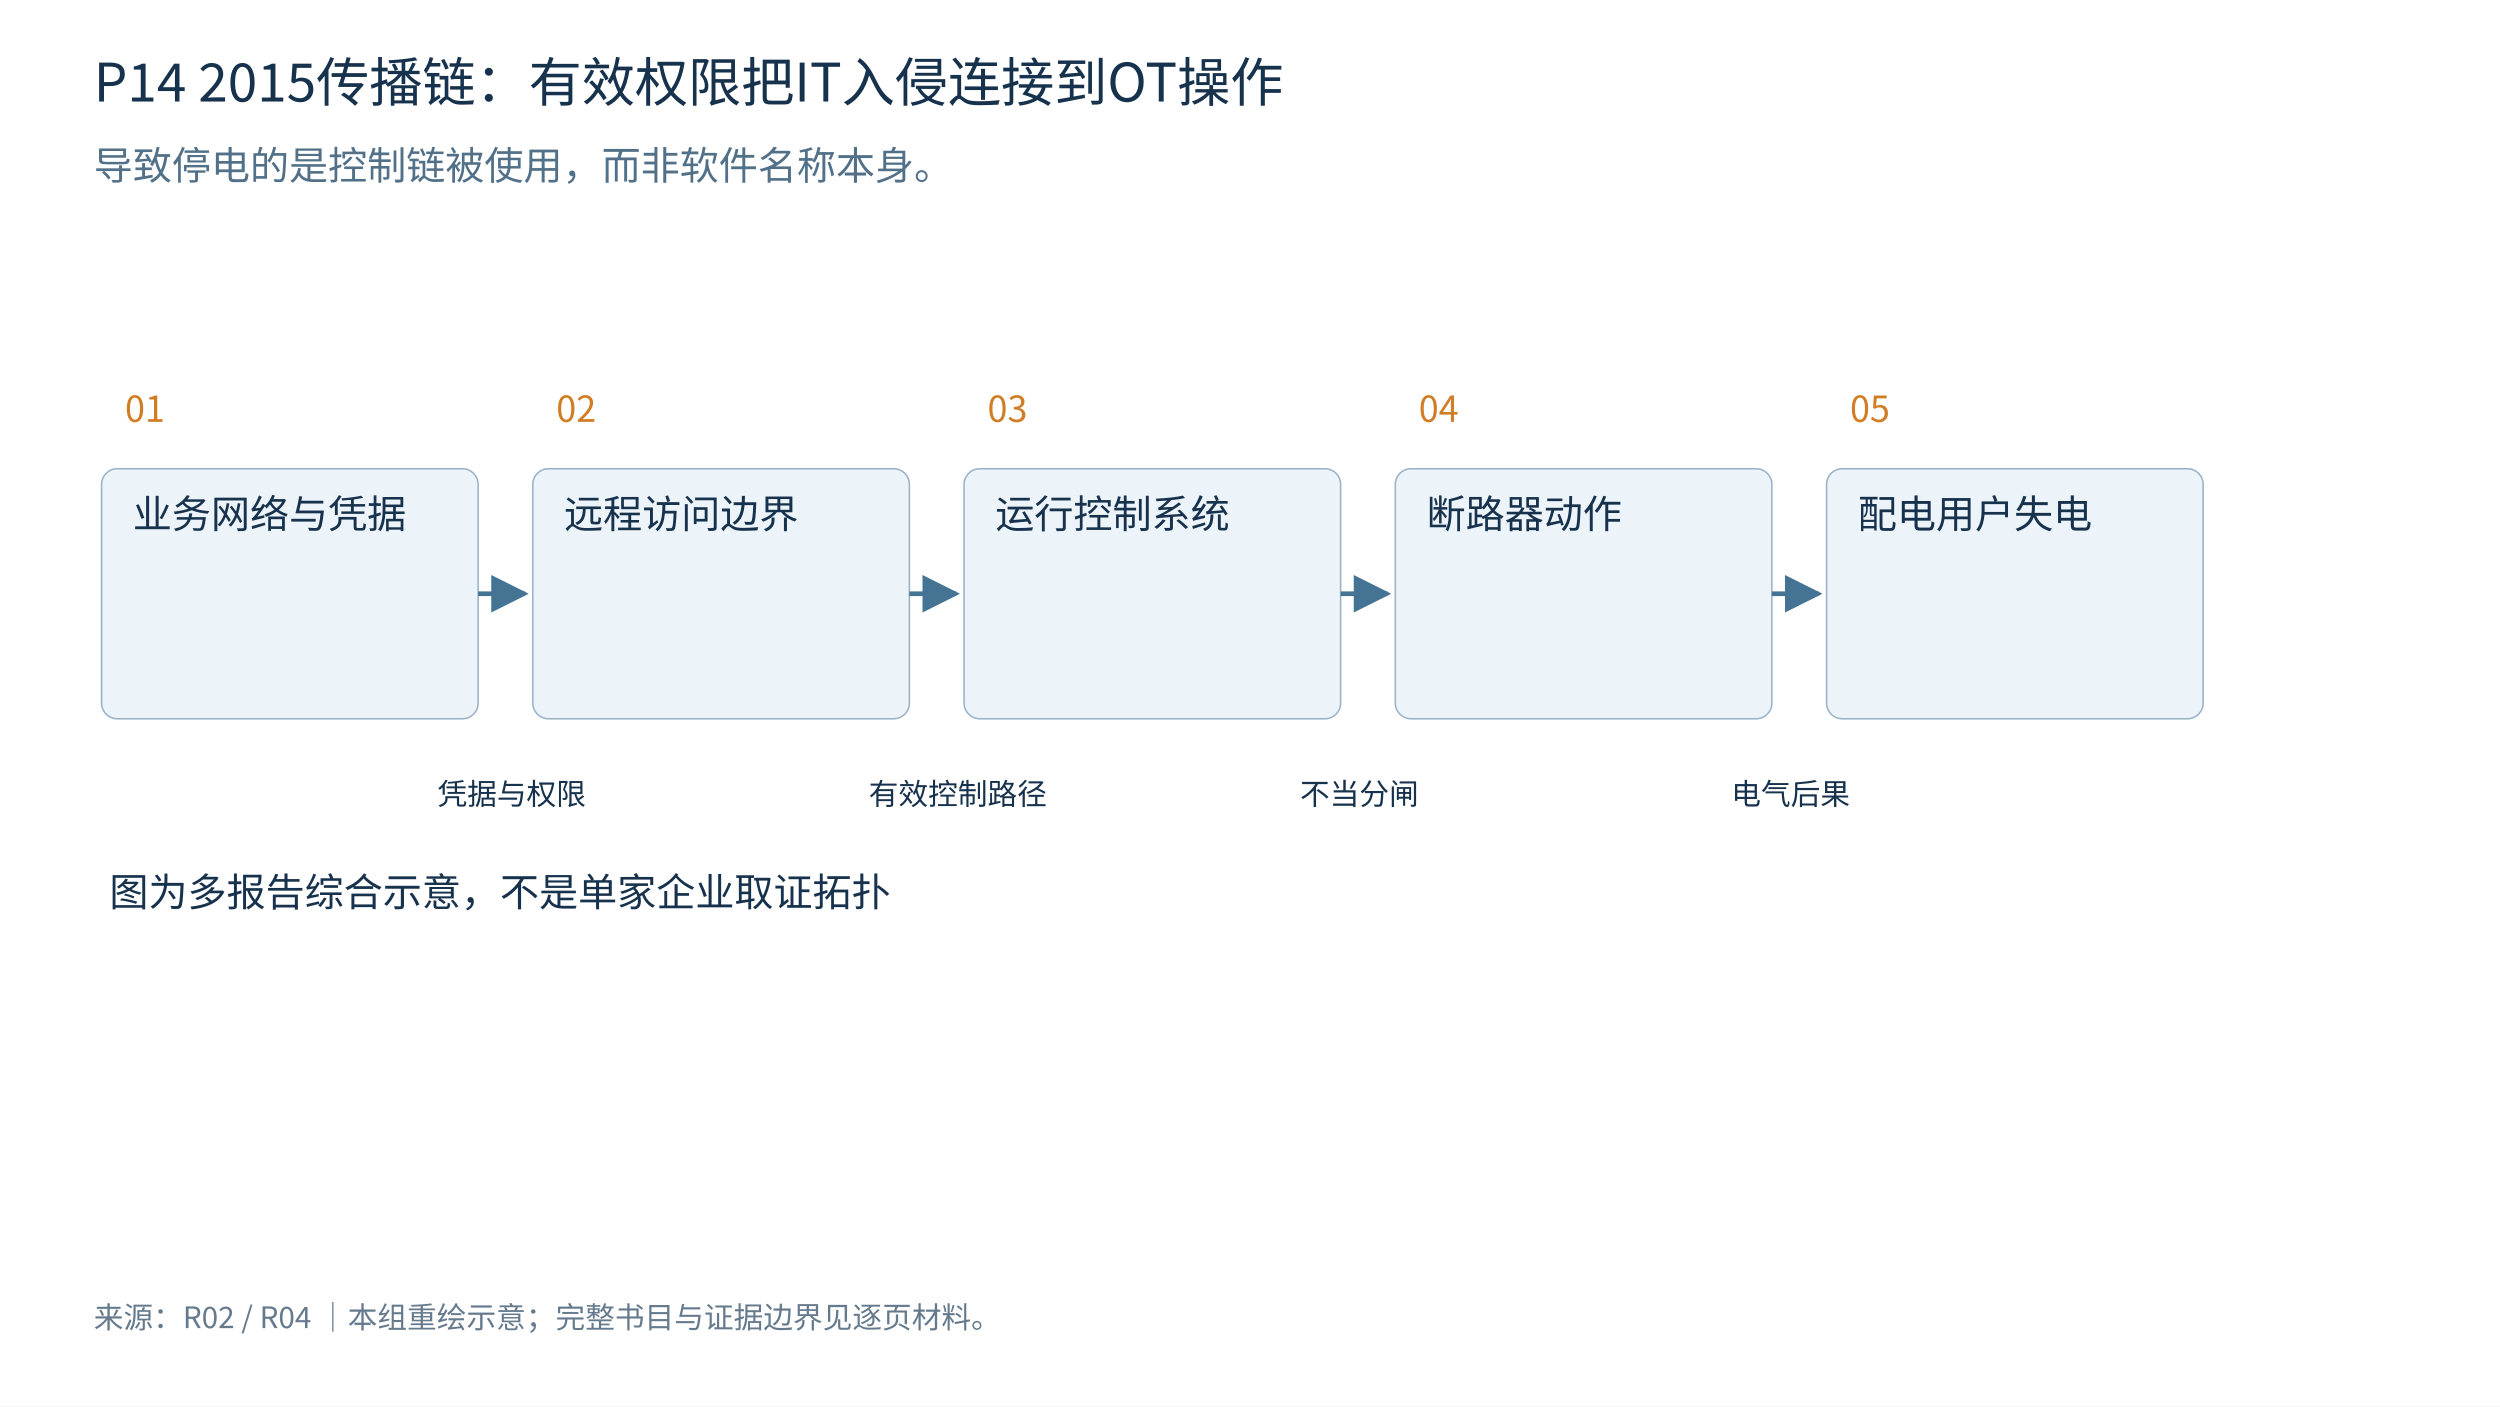
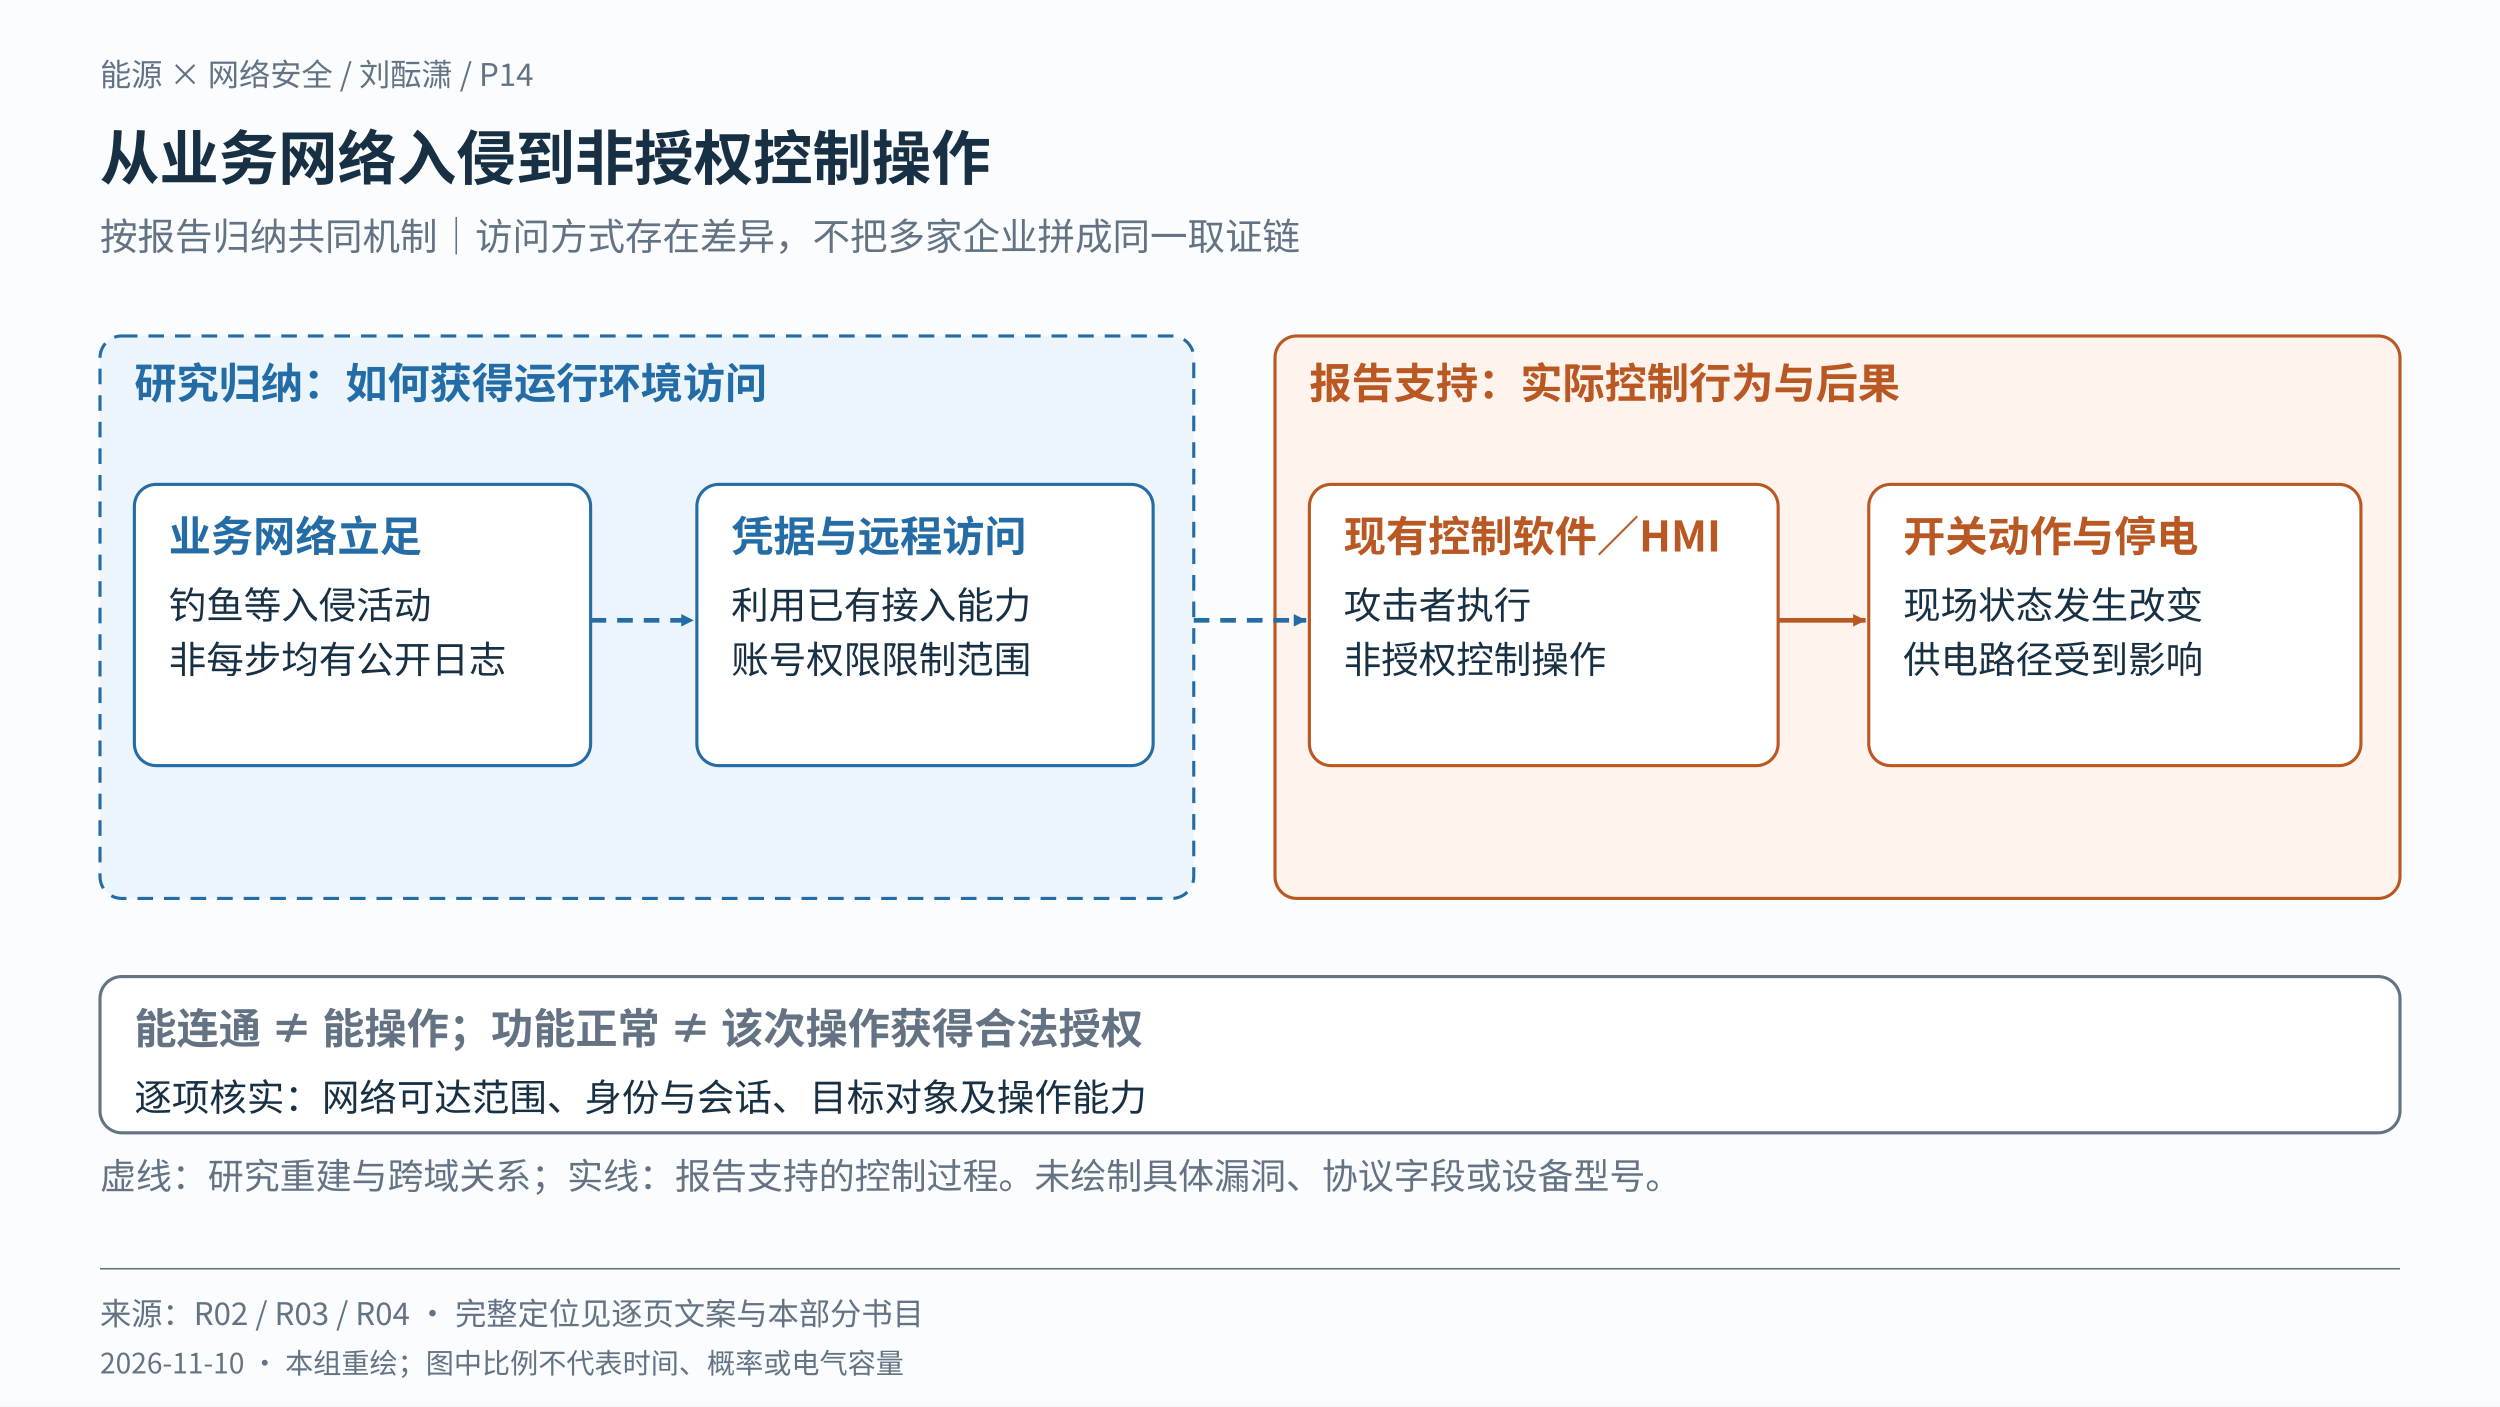
<svg xmlns="http://www.w3.org/2000/svg" width="1600" height="900" viewBox="0 0 1600 900">
  <defs>
-     <marker id="a" viewBox="0 0 10 10" refX="9" refY="5" markerWidth="8" markerHeight="8" orient="auto-start-reverse">
-       <path d="M0,0 L10,5 L0,10 z" fill="#447394" />
+     <marker id="blue" markerWidth="10" markerHeight="10" refX="8" refY="4" orient="auto" markerUnits="userSpaceOnUse">
+       <path d="M0 0 L8 4 L0 8Z" fill="#246ca6" />
+     </marker>
+     <marker id="orange" markerWidth="10" markerHeight="10" refX="8" refY="4" orient="auto" markerUnits="userSpaceOnUse">
+       <path d="M0 0 L8 4 L0 8Z" fill="#b95822" />
+     </marker>
+     <marker id="green" markerWidth="10" markerHeight="10" refX="8" refY="4" orient="auto" markerUnits="userSpaceOnUse">
+       <path d="M0 0 L8 4 L0 8Z" fill="#16826c" />
+     </marker>
+     <marker id="gray" markerWidth="10" markerHeight="10" refX="8" refY="4" orient="auto" markerUnits="userSpaceOnUse">
+       <path d="M0 0 L8 4 L0 8Z" fill="#637383" />
+     </marker>
+     <marker id="red" markerWidth="10" markerHeight="10" refX="8" refY="4" orient="auto" markerUnits="userSpaceOnUse">
+       <path d="M0 0 L8 4 L0 8Z" fill="#b43a42" />
    </marker>
  </defs>
-   <rect width="1600" height="900" fill="white" />
-   <g font-family="Microsoft YaHei, Noto Sans CJK SC, sans-serif">
-     <text x="60" y="65" font-size="34" fill="#17324d" text-anchor="start">P14  2015传播链：有效权限把IT入侵连接到OT操作</text>
-     <text x="60" y="115" font-size="25" fill="#527189" text-anchor="start">导致停电的是控制链被使用，而非软件名称本身。</text>
-     <rect x="65.0" y="300" width="241.0" height="160" rx="10" fill="#edf4f9" stroke="#9ab2c8" />
-     <text x="85.0" y="338" font-size="25" fill="#17324d" text-anchor="start">业务网络与凭据</text>
-     <text x="80.0" y="270" font-size="23" fill="#d17d25" text-anchor="start">01</text>
-     <path d="M306.0,380 L336.0,380" fill="none" stroke="#447394" stroke-width="3" marker-end="url(#a)" />
-     <text x="329.0" y="368.0" font-size="19" fill="#17324d" text-anchor="start" />
-     <rect x="341.0" y="300" width="241.0" height="160" rx="10" fill="#edf4f9" stroke="#9ab2c8" />
-     <text x="361.0" y="338" font-size="25" fill="#17324d" text-anchor="start">远程访问边界</text>
-     <text x="356.0" y="270" font-size="23" fill="#d17d25" text-anchor="start">02</text>
-     <path d="M582.0,380 L612.0,380" fill="none" stroke="#447394" stroke-width="3" marker-end="url(#a)" />
-     <text x="605.0" y="368.0" font-size="19" fill="#17324d" text-anchor="start" />
-     <rect x="617.0" y="300" width="241.0" height="160" rx="10" fill="#edf4f9" stroke="#9ab2c8" />
-     <text x="637.0" y="338" font-size="25" fill="#17324d" text-anchor="start">运行控制系统</text>
-     <text x="632.0" y="270" font-size="23" fill="#d17d25" text-anchor="start">03</text>
-     <path d="M858.0,380 L888.0,380" fill="none" stroke="#447394" stroke-width="3" marker-end="url(#a)" />
-     <text x="881.0" y="368.0" font-size="19" fill="#17324d" text-anchor="start" />
-     <rect x="893.0" y="300" width="241.0" height="160" rx="10" fill="#edf4f9" stroke="#9ab2c8" />
-     <text x="913.0" y="338" font-size="25" fill="#17324d" text-anchor="start">断路器动作</text>
-     <text x="908.0" y="270" font-size="23" fill="#d17d25" text-anchor="start">04</text>
-     <path d="M1134.0,380 L1164.0,380" fill="none" stroke="#447394" stroke-width="3" marker-end="url(#a)" />
-     <text x="1157.0" y="368.0" font-size="19" fill="#17324d" text-anchor="start" />
-     <rect x="1169.0" y="300" width="241.0" height="160" rx="10" fill="#edf4f9" stroke="#9ab2c8" />
-     <text x="1189.0" y="338" font-size="25" fill="#17324d" text-anchor="start">配电用户失电</text>
-     <text x="1184.0" y="270" font-size="23" fill="#d17d25" text-anchor="start">05</text>
-     <text x="70" y="580" font-size="25" fill="#17324d" text-anchor="start">图为多报告综合示意，不是单家企业取证拓扑</text>
-     <text x="280" y="515" font-size="19" fill="#17324d" text-anchor="start">凭据与权限</text>
-     <text x="556" y="515" font-size="19" fill="#17324d" text-anchor="start">有效控制路径</text>
-     <text x="832" y="515" font-size="19" fill="#17324d" text-anchor="start">不当分闸</text>
-     <text x="1108" y="515" font-size="19" fill="#17324d" text-anchor="start">电气后果</text>
-     <text x="60" y="850" font-size="19" fill="#657a8d" text-anchor="start">来源：R02 / R04  ｜本组重绘示意；完整书目与证据边界见逐页材料。</text>
-   </g>
+   <rect width="1600" height="900" fill="#fafcfd" />
+   <style>text{font-family:"Microsoft YaHei","Noto Sans CJK SC",sans-serif} .body{font-size:26px}</style>
+   <text x="64" y="55.0" font-size="20" fill="#637383" font-weight="400" text-anchor="start">能源 × 网络安全  /  刘酝潇  /  P14</text>
+   <text x="64" y="115.0" font-size="38" fill="#173044" font-weight="700" text-anchor="start">从业务网络入侵到非授权控制操作</text>
+   <text x="64" y="160.0" font-size="24" fill="#637383" font-weight="400" text-anchor="start">按报告归纳共同机制｜访问方式存在差异，不把多家企业拼成同一取证链</text>
+   <line x1="64" y1="812" x2="1536" y2="812" stroke="#637383" stroke-width="1" />
+   <text x="64" y="848.0" font-size="20" fill="#637383" font-weight="400" text-anchor="start">来源：R02 / R03 / R04  ·  完整定位见逐页文案与本部分书目</text>
+   <text x="64" y="879.0" font-size="18" fill="#637383" font-weight="400" text-anchor="start">2026-11-10  ·  本组重绘；图中比例不代表时间、概率或电气容量</text>
+   <rect x="64" y="215" width="700" height="360" rx="14" fill="#edf5fc" stroke="#246ca6" stroke-width="2" stroke-dasharray="10 7" />
+   <text x="86" y="255.0" font-size="27" fill="#246ca6" font-weight="700" text-anchor="start">研究归纳：如何获得运行环境访问</text>
+   <rect x="86" y="310" width="292" height="180" rx="14" fill="white" stroke="#246ca6" stroke-width="2" />
+   <text x="108" y="353.0" font-size="27" fill="#246ca6" font-weight="700" text-anchor="start">业务网络立足</text>
+   <text x="108" y="396.0" font-size="24" fill="#173044" font-weight="400" text-anchor="start">钓鱼等入侵活动</text>
+   <text x="108" y="430.8" font-size="24" fill="#173044" font-weight="400" text-anchor="start">非每步均有公开日志</text>
+   <rect x="446" y="310" width="292" height="180" rx="14" fill="white" stroke="#246ca6" stroke-width="2" />
+   <text x="468" y="353.0" font-size="27" fill="#246ca6" font-weight="700" text-anchor="start">凭据与远程访问</text>
+   <text x="468" y="396.0" font-size="24" fill="#173044" font-weight="400" text-anchor="start">利用已有接入能力</text>
+   <text x="468" y="430.8" font-size="24" fill="#173044" font-weight="400" text-anchor="start">账号权限限制范围</text>
+   <line x1="378" y1="397" x2="444" y2="397" stroke="#246ca6" stroke-width="3" stroke-dasharray="10 7" marker-end="url(#blue)" />
+   <rect x="816" y="215" width="720" height="360" rx="14" fill="#fff4ed" stroke="#b95822" stroke-width="2" />
+   <text x="838" y="255.0" font-size="27" fill="#b95822" font-weight="700" text-anchor="start">报告支持：实际控制行为与后果</text>
+   <rect x="838" y="310" width="300" height="180" rx="14" fill="white" stroke="#b95822" stroke-width="2" />
+   <text x="860" y="353.0" font-size="27" fill="#b95822" font-weight="700" text-anchor="start">现有控制软件／HMI</text>
+   <text x="860" y="396.0" font-size="24" fill="#173044" font-weight="400" text-anchor="start">攻击者执行</text>
+   <text x="860" y="430.8" font-size="24" fill="#173044" font-weight="400" text-anchor="start">非授权控制操作</text>
+   <rect x="1196" y="310" width="315" height="180" rx="14" fill="white" stroke="#b95822" stroke-width="2" />
+   <text x="1218" y="353.0" font-size="27" fill="#b95822" font-weight="700" text-anchor="start">开关动作与停电</text>
+   <text x="1218" y="396.0" font-size="24" fill="#173044" font-weight="400" text-anchor="start">现场状态发生改变</text>
+   <text x="1218" y="430.8" font-size="24" fill="#173044" font-weight="400" text-anchor="start">供电路径受到影响</text>
+   <line x1="764" y1="397" x2="836" y2="397" stroke="#246ca6" stroke-width="3" stroke-dasharray="10 7" marker-end="url(#blue)" />
+   <line x1="1138" y1="397" x2="1194" y2="397" stroke="#b95822" stroke-width="3" marker-end="url(#orange)" />
+   <rect x="64" y="625" width="1472" height="100" rx="14" fill="white" stroke="#637383" stroke-width="2" />
+   <text x="86" y="668.0" font-size="27" fill="#637383" font-weight="700" text-anchor="start">能连通 ≠ 能操作；功能正常 ≠ 该次操作获得合法授权</text>
+   <text x="86" y="711.0" font-size="24" fill="#173044" font-weight="400" text-anchor="start">逐项核实：网络可达范围、身份与会话、目标对象及操作能力</text>
+   <text x="64" y="761.0" font-size="23" fill="#637383" font-weight="400" text-anchor="start">虚线：研究重建与跨域关系；实线：报告支持的控制过程。未绘制具体漏洞、协议字段或设备型号。</text>
</svg>
